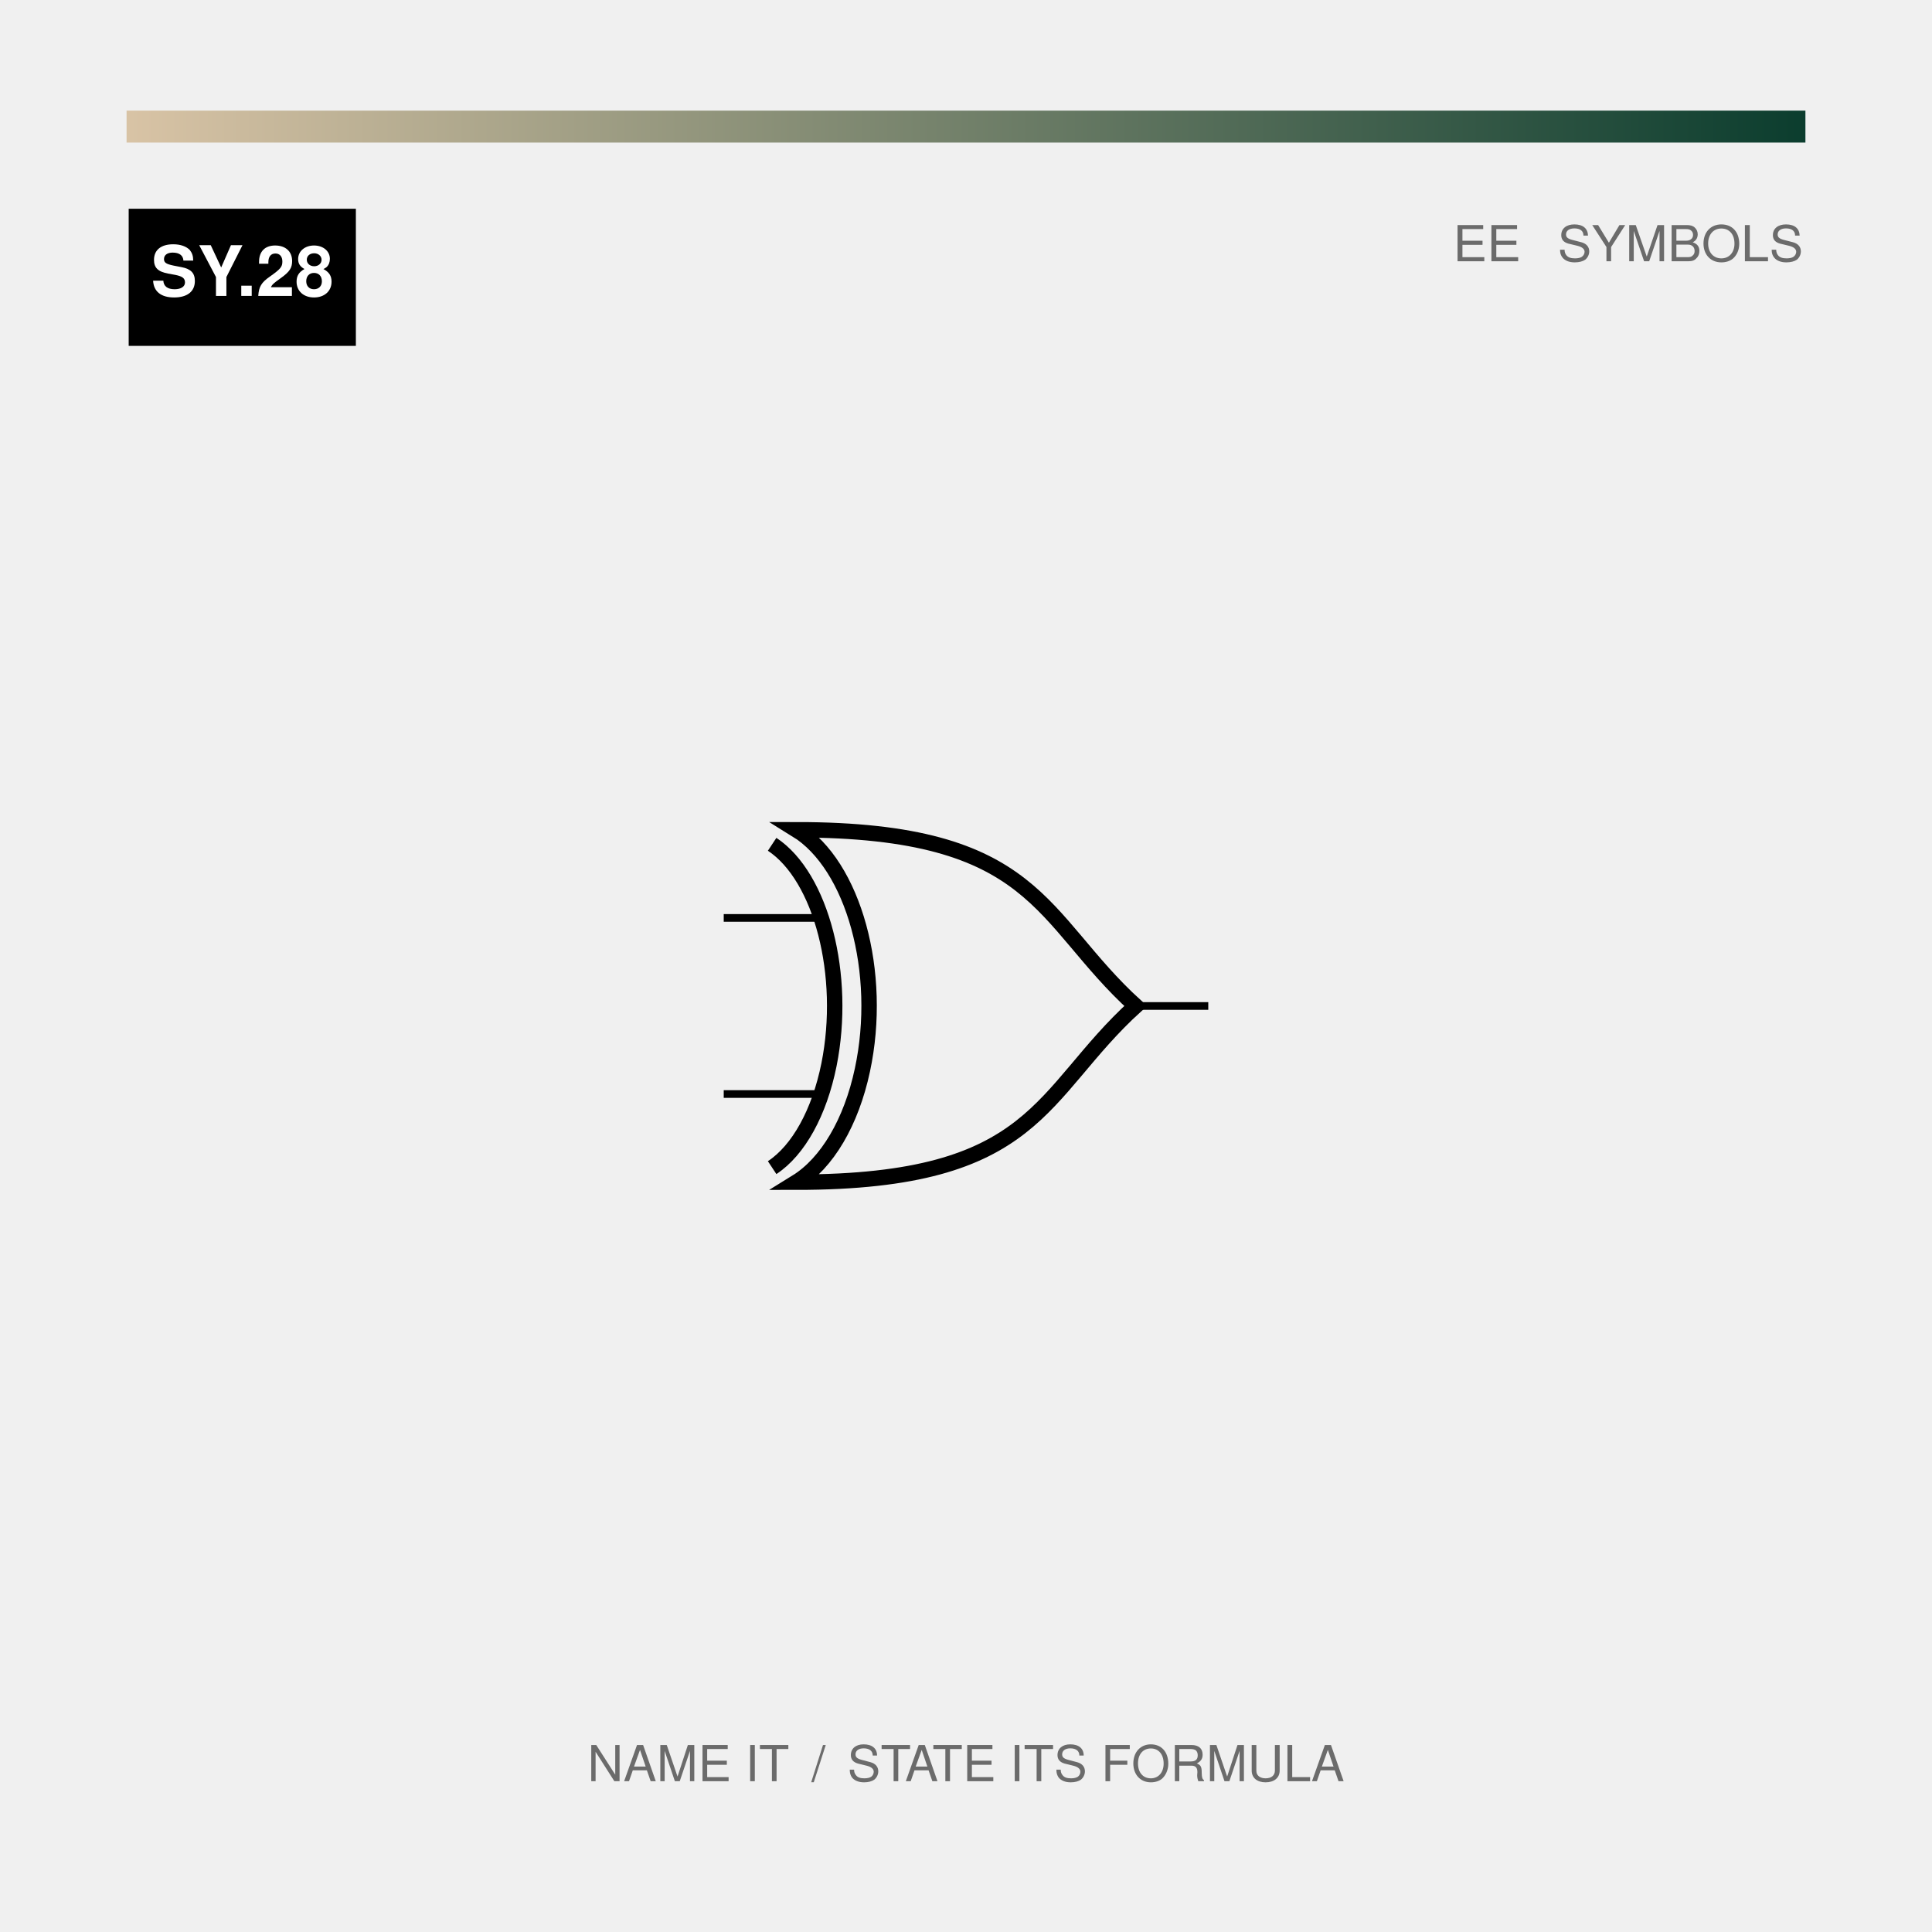
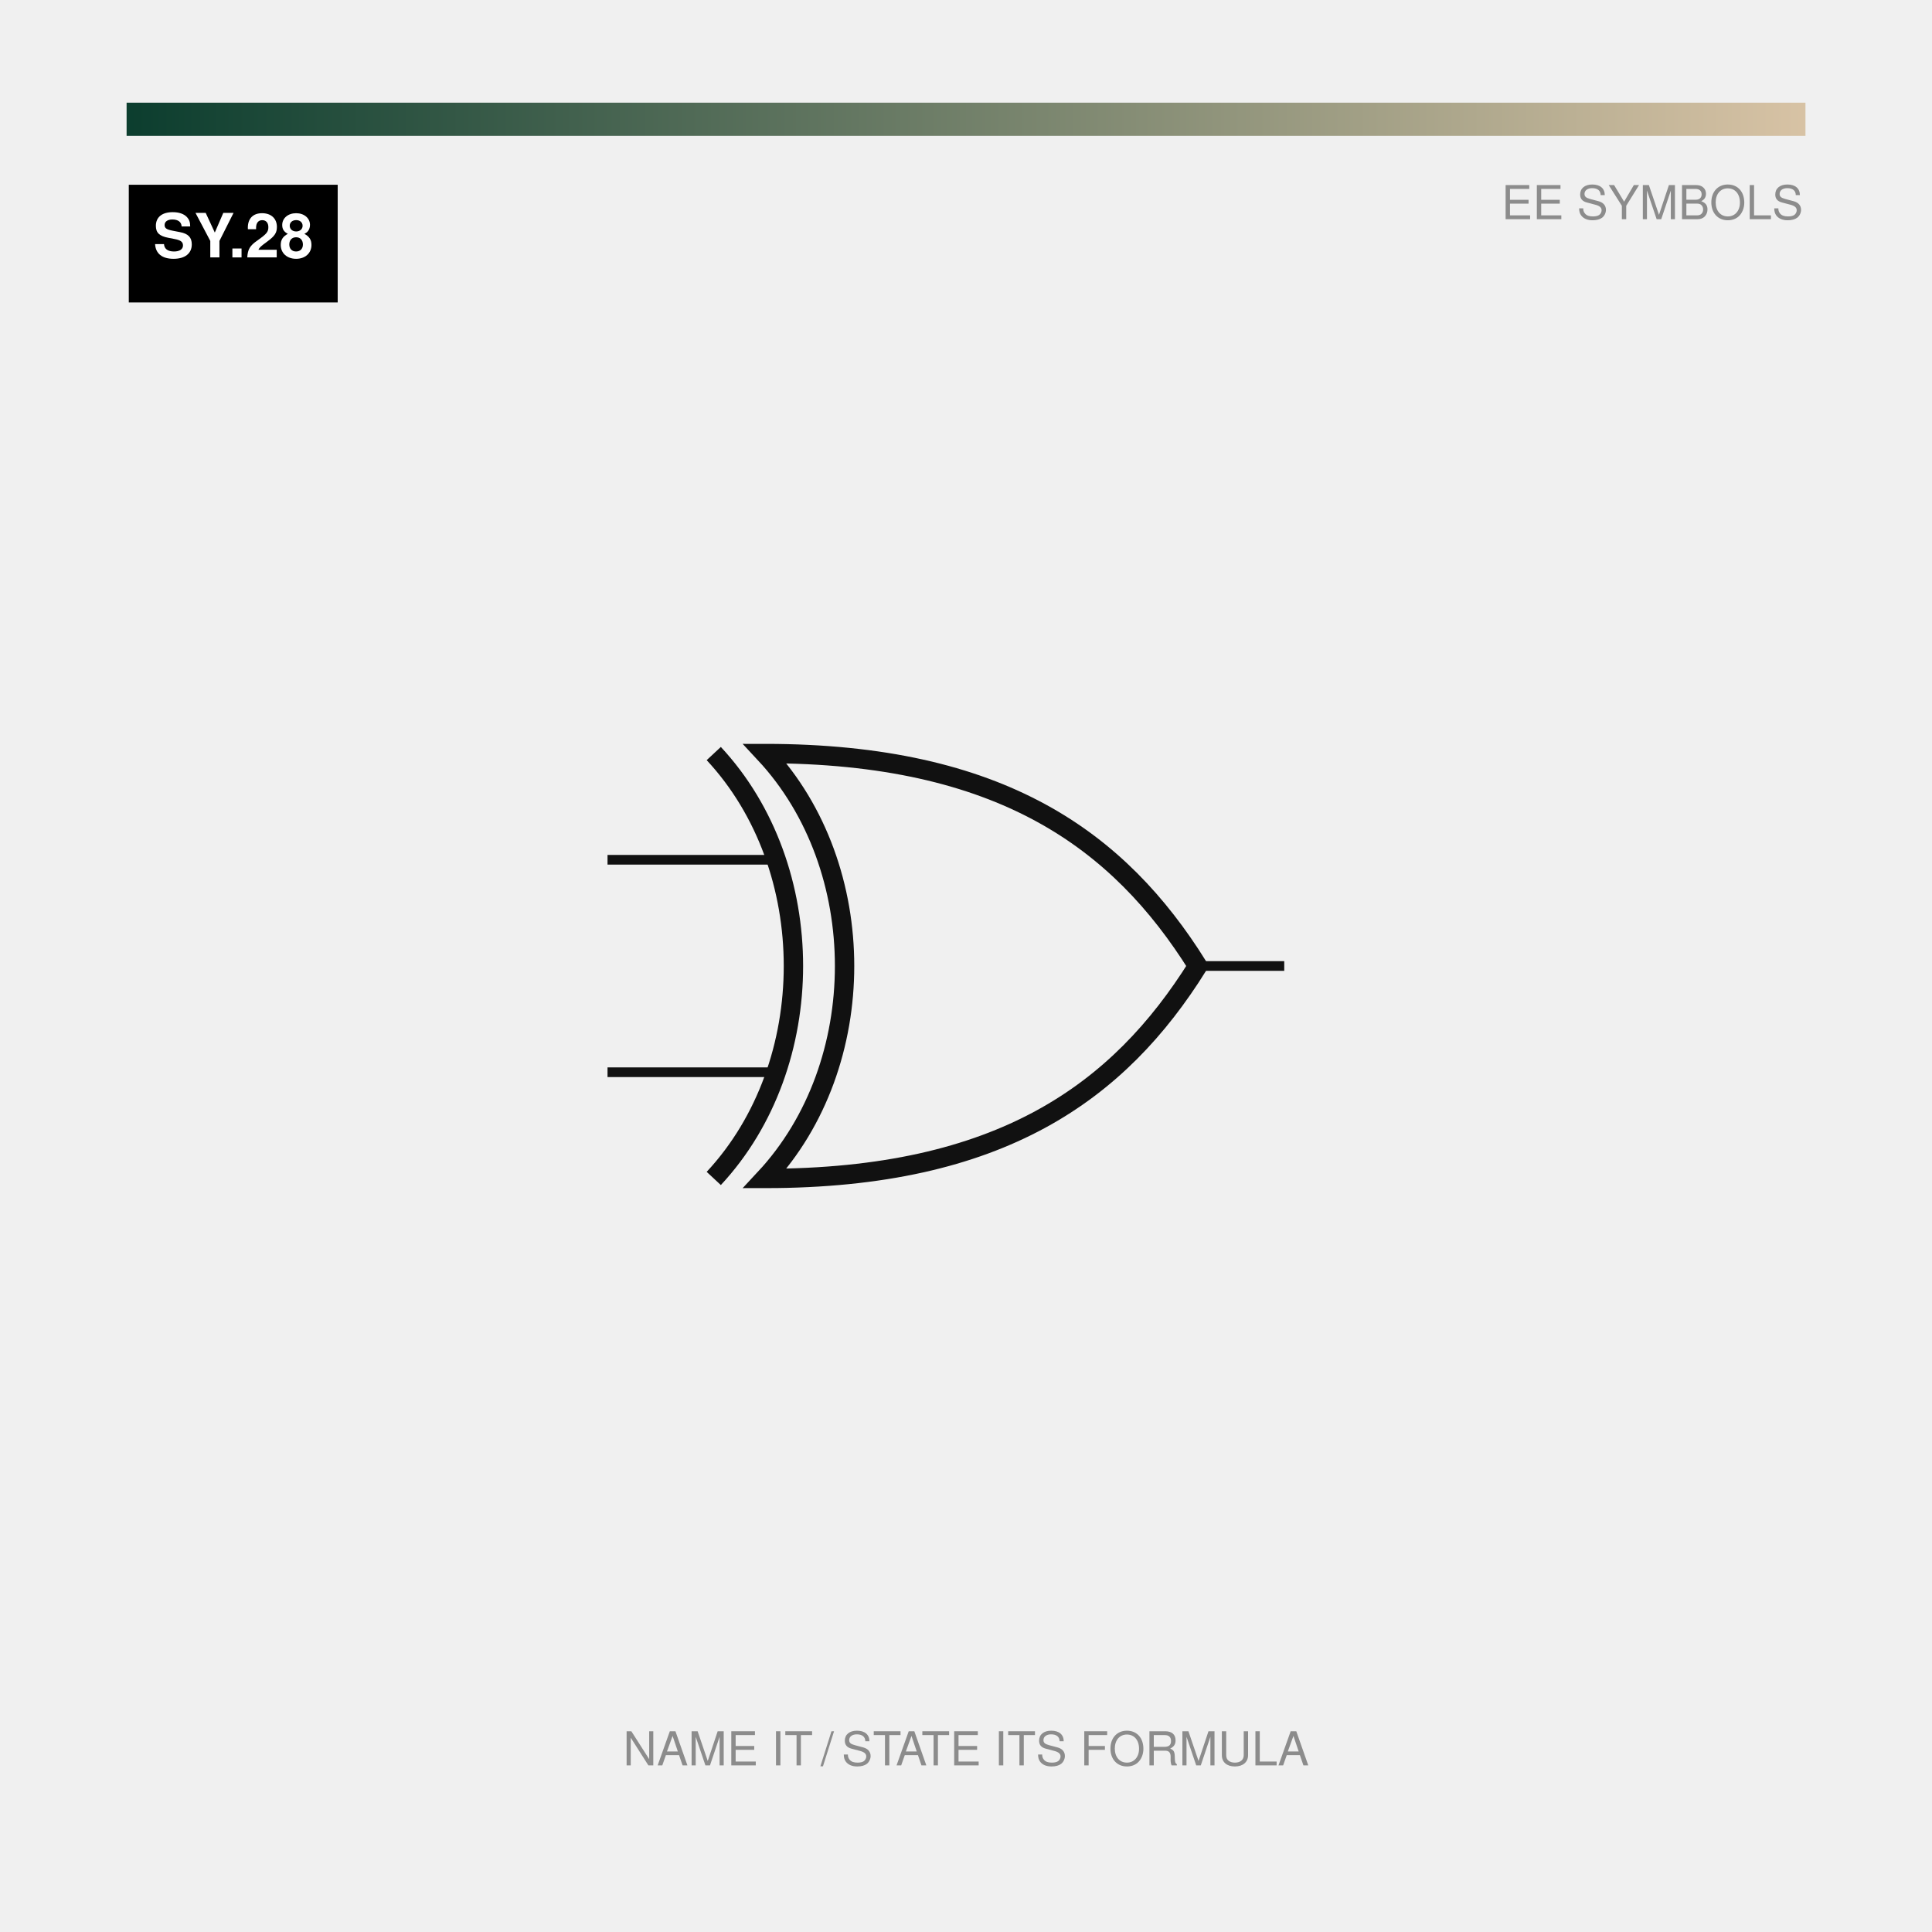
- <svg xmlns="http://www.w3.org/2000/svg" xmlns:xlink="http://www.w3.org/1999/xlink" width="174" height="174" viewBox="0 0 174 174">
+ <svg xmlns="http://www.w3.org/2000/svg" xmlns:xlink="http://www.w3.org/1999/xlink" version="1.1" width="174" height="174" viewBox="0 0 174 174">
  <defs>
-     <g>
-       <g id="glyph-0-0">
-         <path d="M 3.81 -3.18 C 3.81 -3.60 3.71 -3.87 3.5 -4.14 C 3.18 -4.46 2.67 -4.65 2.01 -4.65 C 0.92 -4.65 0.28 -4.14 0.28 -3.25 C 0.28 -2.53 0.64 -2.18 1.56 -2.01 L 2.21 -1.89 C 2.84 -1.76 3.07 -1.59 3.07 -1.21 C 3.07 -0.84 2.71 -0.60 2.14 -0.60 C 1.5 -0.60 1.15 -0.87 1.12 -1.37 L 0.20 -1.37 C 0.25 -0.39 0.92 0.14 2.09 0.14 C 3.28 0.14 3.96 -0.40 3.96 -1.34 C 3.96 -2.06 3.60 -2.43 2.76 -2.59 L 2.04 -2.73 C 1.37 -2.87 1.18 -3 1.18 -3.32 C 1.18 -3.68 1.48 -3.90 1.96 -3.90 C 2.56 -3.90 2.90 -3.65 2.93 -3.18 Z M 3.81 -3.18 " />
-       </g>
-       <g id="glyph-0-1">
-         <path d="M 2.62 -1.70 L 4.07 -4.57 L 3.03 -4.57 L 2.15 -2.56 L 1.21 -4.57 L 0.17 -4.57 L 1.68 -1.70 L 1.68 0 L 2.62 0 Z M 2.62 -1.70 " />
-       </g>
-       <g id="glyph-0-2">
-         <path d="M 1.34 -0.92 L 0.40 -0.92 L 0.40 0 L 1.34 0 Z M 1.34 -0.92 " />
-       </g>
-       <g id="glyph-0-3">
-         <path d="M 3.21 -0.78 L 1.32 -0.78 C 1.43 -1.03 1.57 -1.15 2.23 -1.62 C 3.01 -2.18 3.23 -2.53 3.23 -3.14 C 3.23 -4 2.64 -4.54 1.70 -4.54 C 0.78 -4.54 0.25 -4 0.25 -3.06 C 0.25 -3.01 0.25 -2.96 0.25 -2.90 L 1.09 -2.90 L 1.09 -3.04 C 1.09 -3.54 1.32 -3.82 1.73 -3.82 C 2.10 -3.82 2.35 -3.56 2.35 -3.10 C 2.35 -2.62 2.20 -2.43 1.21 -1.73 C 0.46 -1.21 0.23 -0.82 0.18 0 L 3.21 0 Z M 3.21 -0.78 " />
-       </g>
-       <g id="glyph-0-4">
-         <path d="M 2.56 -2.42 C 2.71 -2.5 2.78 -2.54 2.85 -2.60 C 3.04 -2.78 3.14 -3.04 3.14 -3.34 C 3.14 -4.03 2.54 -4.54 1.71 -4.54 C 0.89 -4.54 0.28 -4.03 0.28 -3.32 C 0.28 -2.90 0.46 -2.64 0.85 -2.42 C 0.35 -2.14 0.14 -1.81 0.14 -1.28 C 0.14 -0.43 0.78 0.14 1.71 0.14 C 2.65 0.14 3.29 -0.43 3.29 -1.28 C 3.29 -1.81 3.07 -2.14 2.56 -2.42 Z M 1.73 -3.84 C 2.10 -3.84 2.39 -3.59 2.39 -3.25 C 2.39 -2.92 2.10 -2.67 1.73 -2.67 C 1.34 -2.67 1.06 -2.92 1.06 -3.26 C 1.06 -3.59 1.32 -3.84 1.73 -3.84 Z M 1.71 -2.07 C 2.14 -2.07 2.42 -1.78 2.42 -1.31 C 2.42 -0.89 2.14 -0.60 1.71 -0.60 C 1.28 -0.60 1.01 -0.89 1.01 -1.32 C 1.01 -1.78 1.29 -2.07 1.71 -2.07 Z M 1.71 -2.07 " />
-       </g>
-       <g id="glyph-1-0">
-         <path d="M 0.84 -1.48 L 2.65 -1.48 L 2.65 -1.85 L 0.84 -1.85 L 0.84 -2.90 L 2.71 -2.90 L 2.71 -3.26 L 0.40 -3.26 L 0.40 0 L 2.81 0 L 2.81 -0.37 L 0.84 -0.37 Z M 0.84 -1.48 " />
-       </g>
-       <g id="glyph-1-1">
-         <path d="M 2.73 -2.31 C 2.71 -2.95 2.28 -3.32 1.5 -3.32 C 0.78 -3.32 0.32 -2.95 0.32 -2.35 C 0.32 -1.96 0.53 -1.71 0.96 -1.59 L 1.79 -1.39 C 2.21 -1.28 2.42 -1.10 2.42 -0.85 C 2.42 -0.68 2.32 -0.5 2.17 -0.40 C 2.04 -0.31 1.82 -0.26 1.56 -0.26 C 1.20 -0.26 0.95 -0.34 0.79 -0.53 C 0.67 -0.68 0.62 -0.84 0.62 -1.04 L 0.21 -1.04 C 0.21 -0.73 0.28 -0.54 0.42 -0.35 C 0.64 -0.06 1.03 0.10 1.53 0.10 C 1.93 0.10 2.26 0.01 2.48 -0.14 C 2.70 -0.32 2.84 -0.60 2.84 -0.89 C 2.84 -1.29 2.59 -1.59 2.14 -1.71 L 1.29 -1.93 C 0.89 -2.04 0.75 -2.17 0.75 -2.42 C 0.75 -2.75 1.04 -2.96 1.5 -2.96 C 2.03 -2.96 2.32 -2.73 2.32 -2.31 Z M 2.73 -2.31 " />
-       </g>
-       <g id="glyph-1-2">
-         <path d="M 1.76 -1.28 L 3.03 -3.26 L 2.51 -3.26 L 1.56 -1.67 L 0.59 -3.26 L 0.06 -3.26 L 1.34 -1.28 L 1.34 0 L 1.76 0 Z M 1.76 -1.28 " />
-       </g>
-       <g id="glyph-1-3">
-         <path d="M 2.14 0 L 3.07 -2.73 L 3.07 0 L 3.48 0 L 3.48 -3.26 L 2.89 -3.26 L 1.92 -0.42 L 0.93 -3.26 L 0.34 -3.26 L 0.34 0 L 0.75 0 L 0.75 -2.73 L 1.68 0 Z M 2.14 0 " />
-       </g>
-       <g id="glyph-1-4">
-         <path d="M 0.35 0 L 1.87 0 C 2.18 0 2.42 -0.07 2.59 -0.28 C 2.76 -0.43 2.85 -0.67 2.85 -0.93 C 2.85 -1.32 2.67 -1.56 2.25 -1.71 C 2.54 -1.85 2.70 -2.10 2.70 -2.43 C 2.70 -2.67 2.60 -2.89 2.43 -3.04 C 2.26 -3.20 2.03 -3.26 1.71 -3.26 L 0.35 -3.26 Z M 0.78 -1.85 L 0.78 -2.90 L 1.60 -2.90 C 1.84 -2.90 1.98 -2.87 2.09 -2.78 C 2.21 -2.68 2.28 -2.56 2.28 -2.37 C 2.28 -2.20 2.21 -2.06 2.09 -1.98 C 1.98 -1.89 1.84 -1.85 1.60 -1.85 Z M 0.78 -0.37 L 0.78 -1.5 L 1.82 -1.5 C 2.03 -1.5 2.17 -1.43 2.26 -1.34 C 2.37 -1.23 2.42 -1.09 2.42 -0.92 C 2.42 -0.76 2.37 -0.62 2.26 -0.53 C 2.17 -0.42 2.03 -0.37 1.82 -0.37 Z M 0.78 -0.37 " />
-       </g>
-       <g id="glyph-1-5">
-         <path d="M 1.78 -3.32 C 0.82 -3.32 0.17 -2.62 0.17 -1.60 C 0.17 -0.59 0.82 0.10 1.78 0.10 C 2.18 0.10 2.54 -0.01 2.81 -0.23 C 3.18 -0.54 3.39 -1.04 3.39 -1.57 C 3.39 -2.64 2.76 -3.32 1.78 -3.32 Z M 1.78 -2.95 C 2.5 -2.95 2.96 -2.42 2.96 -1.59 C 2.96 -0.79 2.48 -0.26 1.78 -0.26 C 1.07 -0.26 0.59 -0.79 0.59 -1.60 C 0.59 -2.42 1.07 -2.95 1.78 -2.95 Z M 1.78 -2.95 " />
-       </g>
-       <g id="glyph-1-6">
-         <path d="M 0.79 -3.26 L 0.35 -3.26 L 0.35 0 L 2.43 0 L 2.43 -0.37 L 0.79 -0.37 Z M 0.79 -3.26 " />
-       </g>
-       <g id="glyph-2-0">
-         <path d="M 2.89 -3.26 L 2.5 -3.26 L 2.5 -0.59 L 0.79 -3.26 L 0.34 -3.26 L 0.34 0 L 0.73 0 L 0.73 -2.65 L 2.42 0 L 2.89 0 Z M 2.89 -3.26 " />
-       </g>
-       <g id="glyph-2-1">
-         <path d="M 2.12 -0.98 L 2.46 0 L 2.92 0 L 1.78 -3.26 L 1.23 -3.26 L 0.07 0 L 0.51 0 L 0.85 -0.98 Z M 2.01 -1.32 L 0.96 -1.32 L 1.5 -2.82 Z M 2.01 -1.32 " />
-       </g>
-       <g id="glyph-2-2">
-         <path d="M 2.09 0 L 3.01 -2.73 L 3.01 0 L 3.40 0 L 3.40 -3.26 L 2.82 -3.26 L 1.89 -0.42 L 0.92 -3.26 L 0.34 -3.26 L 0.34 0 L 0.73 0 L 0.73 -2.73 L 1.65 0 Z M 2.09 0 " />
-       </g>
-       <g id="glyph-2-3">
-         <path d="M 0.82 -1.48 L 2.59 -1.48 L 2.59 -1.85 L 0.82 -1.85 L 0.82 -2.90 L 2.67 -2.90 L 2.67 -3.26 L 0.40 -3.26 L 0.40 0 L 2.75 0 L 2.75 -0.37 L 0.82 -0.37 Z M 0.82 -1.48 " />
-       </g>
-       <g id="glyph-2-4">
-         <path d="M 0.87 -3.26 L 0.45 -3.26 L 0.45 0 L 0.87 0 Z M 0.87 -3.26 " />
-       </g>
-       <g id="glyph-2-5">
-         <path d="M 1.59 -2.90 L 2.65 -2.90 L 2.65 -3.26 L 0.09 -3.26 L 0.09 -2.90 L 1.17 -2.90 L 1.17 0 L 1.59 0 Z M 1.59 -2.90 " />
-       </g>
-       <g id="glyph-2-6">
-         <path d="M 1.03 -3.26 L -0.03 0.09 L 0.20 0.09 L 1.28 -3.26 Z M 1.03 -3.26 " />
-       </g>
-       <g id="glyph-2-7">
-         <path d="M 2.67 -2.31 C 2.67 -2.95 2.23 -3.32 1.46 -3.32 C 0.76 -3.32 0.31 -2.95 0.31 -2.35 C 0.31 -1.96 0.53 -1.71 0.95 -1.59 L 1.76 -1.39 C 2.17 -1.28 2.37 -1.10 2.37 -0.85 C 2.37 -0.68 2.28 -0.5 2.14 -0.40 C 2 -0.31 1.79 -0.26 1.53 -0.26 C 1.17 -0.26 0.93 -0.34 0.78 -0.53 C 0.65 -0.68 0.60 -0.84 0.60 -1.04 L 0.21 -1.04 C 0.21 -0.73 0.28 -0.54 0.40 -0.35 C 0.62 -0.06 1.01 0.10 1.5 0.10 C 1.89 0.10 2.21 0.01 2.42 -0.14 C 2.64 -0.32 2.78 -0.60 2.78 -0.89 C 2.78 -1.29 2.53 -1.59 2.09 -1.71 L 1.26 -1.93 C 0.87 -2.04 0.73 -2.17 0.73 -2.42 C 0.73 -2.75 1.01 -2.96 1.46 -2.96 C 1.98 -2.96 2.28 -2.73 2.28 -2.31 Z M 2.67 -2.31 " />
-       </g>
-       <g id="glyph-2-8">
-         <path d="M 0.82 -1.48 L 2.37 -1.48 L 2.37 -1.85 L 0.82 -1.85 L 0.82 -2.90 L 2.59 -2.90 L 2.59 -3.26 L 0.40 -3.26 L 0.40 0 L 0.82 0 Z M 0.82 -1.48 " />
-       </g>
-       <g id="glyph-2-9">
-         <path d="M 1.75 -3.32 C 0.81 -3.32 0.17 -2.62 0.17 -1.60 C 0.17 -0.59 0.81 0.10 1.75 0.10 C 2.14 0.10 2.5 -0.01 2.76 -0.23 C 3.10 -0.54 3.32 -1.04 3.32 -1.57 C 3.32 -2.64 2.70 -3.32 1.75 -3.32 Z M 1.75 -2.95 C 2.45 -2.95 2.90 -2.42 2.90 -1.59 C 2.90 -0.79 2.43 -0.26 1.75 -0.26 C 1.04 -0.26 0.59 -0.79 0.59 -1.60 C 0.59 -2.42 1.04 -2.95 1.75 -2.95 Z M 1.75 -2.95 " />
-       </g>
-       <g id="glyph-2-10">
-         <path d="M 0.82 -1.40 L 1.90 -1.40 C 2.28 -1.40 2.45 -1.23 2.45 -0.82 L 2.43 -0.53 C 2.43 -0.32 2.48 -0.14 2.53 0 L 3.04 0 L 3.04 -0.10 C 2.89 -0.20 2.85 -0.32 2.84 -0.76 C 2.84 -1.29 2.76 -1.46 2.40 -1.60 C 2.76 -1.79 2.92 -2.01 2.92 -2.39 C 2.92 -2.95 2.56 -3.26 1.92 -3.26 L 0.42 -3.26 L 0.42 0 L 0.82 0 Z M 0.82 -1.78 L 0.82 -2.90 L 1.84 -2.90 C 2.07 -2.90 2.20 -2.85 2.31 -2.78 C 2.42 -2.68 2.48 -2.53 2.48 -2.34 C 2.48 -1.95 2.28 -1.78 1.84 -1.78 Z M 0.82 -1.78 " />
-       </g>
-       <g id="glyph-2-11">
-         <path d="M 2.46 -3.26 L 2.46 -0.96 C 2.46 -0.53 2.15 -0.26 1.62 -0.26 C 1.39 -0.26 1.18 -0.32 1.03 -0.43 C 0.87 -0.56 0.79 -0.71 0.79 -0.96 L 0.79 -3.26 L 0.37 -3.26 L 0.37 -0.96 C 0.37 -0.31 0.85 0.10 1.62 0.10 C 2.40 0.10 2.89 -0.31 2.89 -0.96 L 2.89 -3.26 Z M 2.46 -3.26 " />
-       </g>
-       <g id="glyph-2-12">
-         <path d="M 0.78 -3.26 L 0.35 -3.26 L 0.35 0 L 2.39 0 L 2.39 -0.37 L 0.78 -0.37 Z M 0.78 -3.26 " />
+     <clipPath id="clip_1">
+       <path transform="matrix(1,0,0,-1,-219,213)" d="M219 39H393V213H219Z" clip-rule="evenodd" />
+     </clipPath>
+     <clipPath id="clip_2">
+       <path transform="matrix(1,0,0,-1,-165,-495.404)" d="M-3.6 35.357V32.368H147.602V35.357Z" />
+     </clipPath>
+     <clipPath id="clip_3">
+       <path transform="matrix(0,-.05978,-3.02441,-0,58.22141,-526.2775)" d="M0 0H100V100H0Z" />
+     </clipPath>
+     <clipPath id="clip_4">
+       <path transform="matrix(1,0,0,-1,-165,-495.404)" d="M176.402 35.357V32.368H327.604V35.357Z" />
+     </clipPath>
+     <clipPath id="clip_5">
+       <path transform="matrix(0,-.05978,-3.02441,-0,238.2237,-526.2775)" d="M0 0H100V100H0Z" />
+     </clipPath>
+     <clipPath id="clip_6">
+       <path transform="matrix(1,0,0,-1,-165,-495.404)" d="M356.404 35.357V32.368H507.607V35.357Z" />
+     </clipPath>
+     <clipPath id="clip_7">
+       <path transform="matrix(0,-.05978,-3.02441,-0,418.226,-526.2775)" d="M0 0H100V100H0Z" />
+     </clipPath>
+     <clipPath id="clip_8">
+       <path transform="matrix(1,0,0,-1,-165,-495.404)" d="M-3.6-144.645V-147.634H147.602V-144.645Z" />
+     </clipPath>
+     <clipPath id="clip_9">
+       <path transform="matrix(0,-.05978,-3.02441,-0,58.22141,-346.2753)" d="M0 0H100V100H0Z" />
+     </clipPath>
+     <clipPath id="clip_10">
+       <path transform="matrix(1,0,0,-1,-165,-495.404)" d="M176.402-144.645V-147.634H327.604V-144.645Z" />
+     </clipPath>
+     <clipPath id="clip_11">
+       <path transform="matrix(0,-.05978,-3.02441,-0,238.2237,-346.2753)" d="M0 0H100V100H0Z" />
+     </clipPath>
+     <clipPath id="clip_12">
+       <path transform="matrix(1,0,0,-1,-165,-495.404)" d="M356.404-144.645V-147.634H507.607V-144.645Z" />
+     </clipPath>
+     <clipPath id="clip_13">
+       <path transform="matrix(0,-.05978,-3.02441,-0,418.226,-346.2753)" d="M0 0H100V100H0Z" />
+     </clipPath>
+     <clipPath id="clip_14">
+       <path transform="matrix(1,0,0,-1,-165,-495.404)" d="M-3.6-324.648V-327.636H147.602V-324.648Z" />
+     </clipPath>
+     <clipPath id="clip_15">
+       <path transform="matrix(0,-.05978,-3.02441,-0,58.22141,-166.273)" d="M0 0H100V100H0Z" />
+     </clipPath>
+     <clipPath id="clip_16">
+       <path transform="matrix(1,0,0,-1,-165,-495.404)" d="M176.402-324.648V-327.636H327.604V-324.648Z" />
+     </clipPath>
+     <clipPath id="clip_17">
+       <path transform="matrix(0,-.05978,-3.02441,-0,238.2237,-166.273)" d="M0 0H100V100H0Z" />
+     </clipPath>
+     <clipPath id="clip_18">
+       <path transform="matrix(1,0,0,-1,-165,-495.404)" d="M356.404-324.648V-327.636H507.607V-324.648Z" />
+     </clipPath>
+     <clipPath id="clip_19">
+       <path transform="matrix(0,-.05978,-3.02441,-0,418.226,-166.273)" d="M0 0H100V100H0Z" />
+     </clipPath>
+     <clipPath id="clip_20">
+       <path transform="matrix(1,0,0,-1,-165,-495.404)" d="M-3.6-504.65V-507.639H147.602V-504.65Z" />
+     </clipPath>
+     <clipPath id="clip_21">
+       <path transform="matrix(0,-.05978,-3.02441,-0,58.22141,13.72937)" d="M0 0H100V100H0Z" />
+     </clipPath>
+     <clipPath id="clip_22">
+       <path transform="matrix(1,0,0,-1,-165,-495.404)" d="M176.402-504.65V-507.639H327.604V-504.65Z" />
+     </clipPath>
+     <clipPath id="clip_23">
+       <path transform="matrix(0,-.05978,-3.02441,-0,238.2237,13.72937)" d="M0 0H100V100H0Z" />
+     </clipPath>
+     <path id="font_24_21" d="M.607 .507C.607 .574 .592 .618 .556 .658 .507 .712 .426 .741 .321 .741 .146 .741 .045 .659 .045 .517 .045 .404 .102 .349 .25 .321L.352 .301C.452 .282 .489 .254 .489 .195 .489 .134 .433 .097 .342 .097 .24 .097 .183 .14 .178 .218H.032C.041 .062 .148-.023 .334-.023 .522-.023 .633 .065 .633 .213 .633 .328 .575 .388 .44 .414L.326 .436C.219 .457 .188 .478 .188 .531 .188 .586 .237 .621 .314 .621 .409 .621 .462 .581 .467 .507H.607Z" />
+     <path id="font_24_27" d="M.419 .27 .65 .729H.482L.343 .407 .194 .729H.027L.269 .27V0H.419V.27Z" />
+     <path id="font_24_67" d="M.214 .146H.064V0H.214V.146Z" />
+     <path id="font_24_58" d="M.512 .125H.212C.23 .163 .252 .183 .356 .259 .479 .349 .515 .403 .515 .499 .515 .636 .421 .724 .272 .724 .125 .724 .039 .637 .039 .487 .039 .481 .039 .473 .04 .462H.174V.485C.174 .564 .211 .61 .275 .61 .337 .61 .375 .567 .375 .496 .375 .418 .35 .387 .194 .276 .074 .194 .037 .131 .03 0H.512V.125Z" />
+     <path id="font_24_64" d="M.409 .386C.433 .399 .444 .406 .455 .416 .484 .443 .501 .486 .501 .532 .501 .643 .405 .724 .274 .724 .142 .724 .046 .643 .046 .531 .046 .463 .074 .42 .138 .386 .056 .342 .022 .288 .022 .204 .022 .07 .125-.023 .274-.023 .422-.023 .525 .07 .525 .204 .525 .288 .491 .342 .409 .386M.275 .611C.337 .611 .38 .573 .38 .518 .38 .464 .336 .425 .275 .425 .213 .425 .169 .464 .169 .519 .169 .573 .212 .611 .275 .611M.273 .33C.342 .33 .385 .284 .385 .21 .385 .142 .341 .097 .273 .097 .205 .097 .162 .142 .162 .212 .162 .284 .206 .33 .273 .33Z" />
+     <path id="font_25_24" d="M.183 .332H.58V.414H.183V.647H.595V.729H.09V0H.613V.082H.183V.332Z" />
+     <path id="font_25_36" d="M.596 .515C.595 .658 .497 .741 .329 .741 .169 .741 .07 .659 .07 .527 .07 .438 .117 .382 .213 .357L.394 .309C.486 .285 .528 .248 .528 .191 .528 .152 .507 .112 .476 .09 .447 .07 .401 .059 .342 .059 .263 .059 .209 .078 .174 .12 .147 .152 .135 .187 .136 .232H.048C.049 .165 .062 .121 .091 .081 .141 .013 .225-.023 .336-.023 .423-.023 .494-.003 .541 .033 .59 .072 .621 .137 .621 .2 .621 .29 .565 .356 .466 .383L.283 .432C.195 .456 .163 .484 .163 .54 .163 .614 .228 .663 .326 .663 .442 .663 .507 .61 .508 .515H.596Z" />
+     <path id="font_25_42" d="M.387 .286 .661 .729H.55L.342 .374 .128 .729H.013L.294 .286V0H.387V.286Z" />
+     <path id="font_25_31" d="M.468 0 .673 .611V0H.761V.729H.632L.42 .094 .204 .729H.075V0H.163V.611L.37 0H.468Z" />
+     <path id="font_25_21" d="M.079 0H.408C.477 0 .528 .019 .567 .061 .603 .099 .623 .151 .623 .208 .623 .296 .583 .349 .49 .385 .556 .416 .591 .47 .591 .544 .591 .597 .571 .644 .533 .678 .495 .713 .445 .729 .375 .729H.079V0M.172 .415V.647H.352C.404 .647 .433 .64 .458 .621 .484 .601 .498 .571 .498 .531 .498 .492 .484 .461 .458 .441 .433 .422 .404 .415 .352 .415H.172M.172 .082V.333H.399C.444 .333 .474 .322 .496 .298 .518 .275 .53 .243 .53 .207 .53 .172 .518 .14 .496 .117 .474 .093 .444 .082 .399 .082H.172Z" />
+     <path id="font_25_33" d="M.389 .741C.18 .741 .038 .587 .038 .359 .038 .131 .18-.023 .39-.023 .478-.023 .557 .004 .616 .054 .695 .121 .742 .234 .742 .353 .742 .588 .603 .741 .389 .741M.389 .659C.547 .659 .649 .539 .649 .355 .649 .179 .544 .059 .39 .059 .235 .059 .131 .179 .131 .359 .131 .539 .235 .659 .389 .659Z" />
+     <path id="font_25_30" d="M.173 .729H.08V0H.533V.082H.173V.729Z" />
+     <path id="font_25_32" d="M.646 .729H.558V.133L.177 .729H.076V0H.164V.591L.541 0H.646V.729Z" />
+     <path id="font_25_20" d="M.474 .219 .549 0H.653L.397 .729H.277L.017 0H.116L.193 .219H.474M.448 .297H.216L.336 .629 .448 .297Z" />
+     <path id="font_25_28" d="M.194 .729H.1V0H.194V.729Z" />
+     <path id="font_25_37" d="M.354 .647H.593V.729H.021V.647H.261V0H.354V.647Z" />
+     <path id="font_25_8" d="M.229 .729-.008-.02H.047L.284 .729H.229Z" />
+     <path id="font_25_25" d="M.183 .332H.531V.414H.183V.647H.579V.729H.09V0H.183V.332Z" />
+     <path id="font_25_35" d="M.186 .314H.426C.509 .314 .546 .274 .546 .184L.545 .119C.545 .074 .553 .03 .566 0H.679V.023C.644 .047 .637 .073 .635 .17 .634 .29 .615 .326 .536 .359 .618 .4 .651 .451 .651 .534 .651 .66 .572 .729 .429 .729H.093V0H.186V.314M.186 .396V.647H.411C.463 .647 .493 .639 .516 .618 .541 .598 .554 .564 .554 .521 .554 .434 .51 .396 .411 .396H.186Z" />
+     <path id="font_25_38" d="M.552 .729V.217C.552 .119 .481 .059 .364 .059 .31 .059 .266 .072 .231 .097 .195 .125 .178 .162 .178 .217V.729H.085V.217C.085 .069 .191-.023 .364-.023 .535-.023 .645 .071 .645 .217V.729H.552Z" />
+   </defs>
+   <g clip-path="url(#clip_1)">
+     <g clip-path="url(#clip_2)">
+       <g clip-path="url(#clip_3)">
+ </g>
+     </g>
+     <g clip-path="url(#clip_4)">
+       <g clip-path="url(#clip_5)">
+ </g>
+     </g>
+     <g clip-path="url(#clip_6)">
+       <g clip-path="url(#clip_7)">
+ </g>
+     </g>
+     <g clip-path="url(#clip_8)">
+       <g clip-path="url(#clip_9)">
+ </g>
+     </g>
+     <g clip-path="url(#clip_10)">
+       <g clip-path="url(#clip_11)">
+ </g>
+     </g>
+     <g clip-path="url(#clip_12)">
+       <g clip-path="url(#clip_13)">
+ </g>
+     </g>
+     <g clip-path="url(#clip_14)">
+       <g clip-path="url(#clip_15)">
+ </g>
+     </g>
+     <g clip-path="url(#clip_16)">
+       <g clip-path="url(#clip_17)">
+ </g>
+     </g>
+     <g clip-path="url(#clip_18)">
+       <g clip-path="url(#clip_19)">
+ </g>
+     </g>
+     <g clip-path="url(#clip_20)">
+       <g clip-path="url(#clip_21)">
+ </g>
+     </g>
+     <g clip-path="url(#clip_22)">
+       <g clip-path="url(#clip_23)">
+         <linearGradient id="card-bar">
+           <stop offset="0" stop-color="#0B3D2E" />
+           <stop offset="1" stop-color="#D8C3A5" />
+         </linearGradient>
+         <rect x="11" y="9" width="152" height="4" fill="url(#card-bar)" />
      </g>
    </g>
-     <clipPath id="clip-0">
-       <path clip-rule="nonzero" d="M 11.40 9.96 L 162.60 9.96 L 162.60 12.84 L 11.40 12.84 Z M 11.40 9.96 " />
-     </clipPath>
-     <linearGradient id="linear-pattern-0" gradientUnits="userSpaceOnUse" x1="0" y1="25.00" x2="0" y2="74.99" gradientTransform="matrix(0, -0.05, -3.02, 0, 238.22, 14.28)">
-       <stop offset="0" stop-color="#0B3D2E" />
-       <stop offset="1" stop-color="#D8C3A5" />
-     </linearGradient>
-   </defs>
-   <g clip-path="url(#clip-0)">
-     <path fill-rule="nonzero" fill="url(#linear-pattern-0)" d="M 162.60 12.84 L 11.40 12.84 L 11.40 9.96 L 162.60 9.96 Z M 162.60 12.84 " />
-   </g>
-   <path fill-rule="nonzero" fill="rgb(0%, 0%, 0%)" fill-opacity="1" d="M 11.59 31.15 L 32.05 31.15 L 32.05 18.80 L 11.59 18.80 Z M 11.59 31.15 " />
-   <g fill="rgb(100%, 100%, 100%)" fill-opacity="1">
-     <use xlink:href="#glyph-0-0" x="13.59" y="26.65" />
-     <use xlink:href="#glyph-0-1" x="17.77" y="26.65" />
-   </g>
-   <g fill="rgb(100%, 100%, 100%)" fill-opacity="1">
-     <use xlink:href="#glyph-0-2" x="21.33" y="26.65" />
-     <use xlink:href="#glyph-0-3" x="23.08" y="26.65" />
-     <use xlink:href="#glyph-0-4" x="26.57" y="26.65" />
-   </g>
-   <g fill="rgb(41.96%, 41.96%, 41.96%)" fill-opacity="1">
-     <use xlink:href="#glyph-1-0" x="130.87" y="23.53" />
-     <use xlink:href="#glyph-1-0" x="133.92" y="23.53" />
-   </g>
-   <g fill="rgb(41.96%, 41.96%, 41.96%)" fill-opacity="1">
-     <use xlink:href="#glyph-1-1" x="140.29" y="23.53" />
-     <use xlink:href="#glyph-1-2" x="143.34" y="23.53" />
-     <use xlink:href="#glyph-1-3" x="146.39" y="23.53" />
-     <use xlink:href="#glyph-1-4" x="150.20" y="23.53" />
-     <use xlink:href="#glyph-1-5" x="153.25" y="23.53" />
-     <use xlink:href="#glyph-1-6" x="156.80" y="23.53" />
-     <use xlink:href="#glyph-1-1" x="159.35" y="23.53" />
-   </g>
-   <path fill="none" stroke-width="0.69" stroke-linecap="butt" stroke-linejoin="miter" stroke="rgb(0%, 0%, 0%)" stroke-opacity="1" stroke-miterlimit="10" d="M -39.28 7.93 L -30.97 7.93 M -39.28 -7.93 L -30.97 -7.93 M 4.36 -0.00 L -2.18 -0.00 " transform="matrix(1, 0, 0, -1, 104.46, 90.6)" />
-   <path fill="none" stroke-width="1.39" stroke-linecap="butt" stroke-linejoin="miter" stroke="rgb(0%, 0%, 0%)" stroke-opacity="1" stroke-miterlimit="10" d="M -32.74 15.87 C -27.57 12.68 -24.91 2.99 -26.79 -5.77 C -27.79 -10.46 -29.97 -14.16 -32.74 -15.87 C -10.91 -15.87 -10.91 -7.93 -2.18 -0.00 C -10.91 7.93 -10.91 15.87 -32.74 15.87 Z M -32.74 15.87 " transform="matrix(1, 0, 0, -1, 104.46, 90.6)" />
-   <path fill="none" stroke-width="1.39" stroke-linecap="butt" stroke-linejoin="miter" stroke="rgb(0%, 0%, 0%)" stroke-opacity="1" stroke-miterlimit="10" d="M -34.92 14.56 C -30.48 11.63 -28.19 2.74 -29.80 -5.29 C -30.67 -9.60 -32.54 -12.99 -34.92 -14.56 " transform="matrix(1, 0, 0, -1, 104.46, 90.6)" />
-   <g fill="rgb(41.96%, 41.96%, 41.96%)" fill-opacity="1">
-     <use xlink:href="#glyph-2-0" x="52.91" y="160.42" />
-     <use xlink:href="#glyph-2-1" x="56.14" y="160.42" />
-     <use xlink:href="#glyph-2-2" x="59.13" y="160.42" />
-     <use xlink:href="#glyph-2-3" x="62.87" y="160.42" />
-   </g>
-   <g fill="rgb(41.96%, 41.96%, 41.96%)" fill-opacity="1">
-     <use xlink:href="#glyph-2-4" x="67.11" y="160.42" />
-     <use xlink:href="#glyph-2-5" x="68.35" y="160.42" />
-   </g>
-   <g fill="rgb(41.96%, 41.96%, 41.96%)" fill-opacity="1">
-     <use xlink:href="#glyph-2-6" x="73.09" y="160.42" />
-   </g>
-   <g fill="rgb(41.96%, 41.96%, 41.96%)" fill-opacity="1">
-     <use xlink:href="#glyph-2-7" x="76.32" y="160.42" />
-     <use xlink:href="#glyph-2-5" x="79.31" y="160.42" />
-   </g>
-   <g fill="rgb(41.96%, 41.96%, 41.96%)" fill-opacity="1">
-     <use xlink:href="#glyph-2-1" x="81.51" y="160.42" />
-   </g>
-   <g fill="rgb(41.96%, 41.96%, 41.96%)" fill-opacity="1">
-     <use xlink:href="#glyph-2-5" x="83.97" y="160.42" />
-     <use xlink:href="#glyph-2-3" x="86.71" y="160.42" />
-   </g>
-   <g fill="rgb(41.96%, 41.96%, 41.96%)" fill-opacity="1">
-     <use xlink:href="#glyph-2-4" x="90.94" y="160.42" />
-     <use xlink:href="#glyph-2-5" x="92.19" y="160.42" />
-     <use xlink:href="#glyph-2-7" x="94.93" y="160.42" />
-   </g>
-   <g fill="rgb(41.96%, 41.96%, 41.96%)" fill-opacity="1">
-     <use xlink:href="#glyph-2-8" x="99.16" y="160.42" />
-     <use xlink:href="#glyph-2-9" x="101.90" y="160.42" />
-     <use xlink:href="#glyph-2-10" x="105.39" y="160.42" />
-     <use xlink:href="#glyph-2-2" x="108.63" y="160.42" />
-     <use xlink:href="#glyph-2-11" x="112.36" y="160.42" />
-     <use xlink:href="#glyph-2-12" x="115.60" y="160.42" />
-     <use xlink:href="#glyph-2-1" x="118.09" y="160.42" />
+     <path transform="matrix(1,0,0,-1,11.599,27.23999)" d="M0 0H18.814V10.6H0Z" />
+     <use data-text="S" xlink:href="#font_24_21" transform="matrix(5.4994,0,0,-5.4994,13.791,23.18298)" fill="#ffffff" />
+     <use data-text="Y" xlink:href="#font_24_27" transform="matrix(5.4994,0,0,-5.4994,17.45911,23.18298)" fill="#ffffff" />
+     <use data-text="." xlink:href="#font_24_67" transform="matrix(5.4994,0,0,-5.4994,20.57727,23.18298)" fill="#ffffff" />
+     <use data-text="2" xlink:href="#font_24_58" transform="matrix(5.4994,0,0,-5.4994,22.10611,23.18298)" fill="#ffffff" />
+     <use data-text="8" xlink:href="#font_24_64" transform="matrix(5.4994,0,0,-5.4994,25.16377,23.18298)" fill="#ffffff" />
+     <use data-text="E" xlink:href="#font_25_24" transform="matrix(4.2162,0,0,-4.2162,135.22,19.74103)" fill="#8c8c8c" />
+     <use data-text="E" xlink:href="#font_25_24" transform="matrix(4.2162,0,0,-4.2162,138.0322,19.74103)" fill="#8c8c8c" />
+     <use data-text="S" xlink:href="#font_25_36" transform="matrix(4.2162,0,0,-4.2162,142.0165,19.74103)" fill="#8c8c8c" />
+     <use data-text="Y" xlink:href="#font_25_42" transform="matrix(4.2162,0,0,-4.2162,144.8287,19.74103)" fill="#8c8c8c" />
+     <use data-text="M" xlink:href="#font_25_31" transform="matrix(4.2162,0,0,-4.2162,147.6409,19.74103)" fill="#8c8c8c" />
+     <use data-text="B" xlink:href="#font_25_21" transform="matrix(4.2162,0,0,-4.2162,151.153,19.74103)" fill="#8c8c8c" />
+     <use data-text="O" xlink:href="#font_25_33" transform="matrix(4.2162,0,0,-4.2162,153.9651,19.74103)" fill="#8c8c8c" />
+     <use data-text="L" xlink:href="#font_25_30" transform="matrix(4.2162,0,0,-4.2162,157.2454,19.74103)" fill="#8c8c8c" />
+     <use data-text="S" xlink:href="#font_25_36" transform="matrix(4.2162,0,0,-4.2162,159.5896,19.74103)" fill="#8c8c8c" />
+     <path transform="matrix(1.25,0,0,-1.25,68.88876,87.00001)" stroke-width=".697" stroke-linecap="butt" stroke-miterlimit="10" stroke-linejoin="miter" fill="none" stroke="#111111" d="M-11.339 7.654H.85M-11.339-7.654H.85M31.182 0H37.418" />
+     <path transform="matrix(1.25,0,0,-1.25,68.88876,87.00001)" stroke-width="1.395" stroke-linecap="butt" stroke-miterlimit="10" stroke-linejoin="miter" fill="none" stroke="#111111" d="M0 15.307C17.008 15.307 25.512 9.071 31.182 0 25.512-9.071 17.008-15.307 0-15.307 7.654-7.087 7.654 7.087 0 15.307Z" />
+     <path transform="matrix(1.25,0,0,-1.25,68.88876,87.00001)" stroke-width="1.395" stroke-linecap="butt" stroke-miterlimit="10" stroke-linejoin="miter" fill="none" stroke="#111111" d="M-3.685-15.307C3.969-7.087 3.969 7.087-3.685 15.307" />
+     <use data-text="N" xlink:href="#font_25_32" transform="matrix(4.2162,0,0,-4.2162,56.11402,158.994)" fill="#8c8c8c" />
+     <use data-text="A" xlink:href="#font_25_20" transform="matrix(4.2162,0,0,-4.2162,59.15811,158.994)" fill="#8c8c8c" />
+     <use data-text="M" xlink:href="#font_25_31" transform="matrix(4.2162,0,0,-4.2162,61.97031,158.994)" fill="#8c8c8c" />
+     <use data-text="E" xlink:href="#font_25_24" transform="matrix(4.2162,0,0,-4.2162,65.48239,158.994)" fill="#8c8c8c" />
+     <use data-text="I" xlink:href="#font_25_28" transform="matrix(4.2162,0,0,-4.2162,69.46668,158.994)" fill="#8c8c8c" />
+     <use data-text="T" xlink:href="#font_25_37" transform="matrix(4.2162,0,0,-4.2162,70.63876,158.994)" fill="#8c8c8c" />
+     <use data-text="/" xlink:href="#font_25_8" transform="matrix(4.2162,0,0,-4.2162,73.91898,158.994)" fill="#8c8c8c" />
+     <use data-text="S" xlink:href="#font_25_36" transform="matrix(4.2162,0,0,-4.2162,75.79096,158.994)" fill="#8c8c8c" />
+     <use data-text="T" xlink:href="#font_25_37" transform="matrix(4.2162,0,0,-4.2162,78.60315,158.994)" fill="#8c8c8c" />
+     <use data-text="A" xlink:href="#font_25_20" transform="matrix(4.2162,0,0,-4.2162,80.67331,158.994)" fill="#8c8c8c" />
+     <use data-text="T" xlink:href="#font_25_37" transform="matrix(4.2162,0,0,-4.2162,82.97955,158.994)" fill="#8c8c8c" />
+     <use data-text="E" xlink:href="#font_25_24" transform="matrix(4.2162,0,0,-4.2162,85.55567,158.994)" fill="#8c8c8c" />
+     <use data-text="I" xlink:href="#font_25_28" transform="matrix(4.2162,0,0,-4.2162,89.53995,158.994)" fill="#8c8c8c" />
+     <use data-text="T" xlink:href="#font_25_37" transform="matrix(4.2162,0,0,-4.2162,90.71204,158.994)" fill="#8c8c8c" />
+     <use data-text="S" xlink:href="#font_25_36" transform="matrix(4.2162,0,0,-4.2162,93.28815,158.994)" fill="#8c8c8c" />
+     <use data-text="F" xlink:href="#font_25_25" transform="matrix(4.2162,0,0,-4.2162,97.27243,158.994)" fill="#8c8c8c" />
+     <use data-text="O" xlink:href="#font_25_33" transform="matrix(4.2162,0,0,-4.2162,99.84854,158.994)" fill="#8c8c8c" />
+     <use data-text="R" xlink:href="#font_25_35" transform="matrix(4.2162,0,0,-4.2162,103.1287,158.994)" fill="#8c8c8c" />
+     <use data-text="M" xlink:href="#font_25_31" transform="matrix(4.2162,0,0,-4.2162,106.1728,158.994)" fill="#8c8c8c" />
+     <use data-text="U" xlink:href="#font_25_38" transform="matrix(4.2162,0,0,-4.2162,109.6849,158.994)" fill="#8c8c8c" />
+     <use data-text="L" xlink:href="#font_25_30" transform="matrix(4.2162,0,0,-4.2162,112.729,158.994)" fill="#8c8c8c" />
+     <use data-text="A" xlink:href="#font_25_20" transform="matrix(4.2162,0,0,-4.2162,115.0732,158.994)" fill="#8c8c8c" />
  </g>
</svg>
